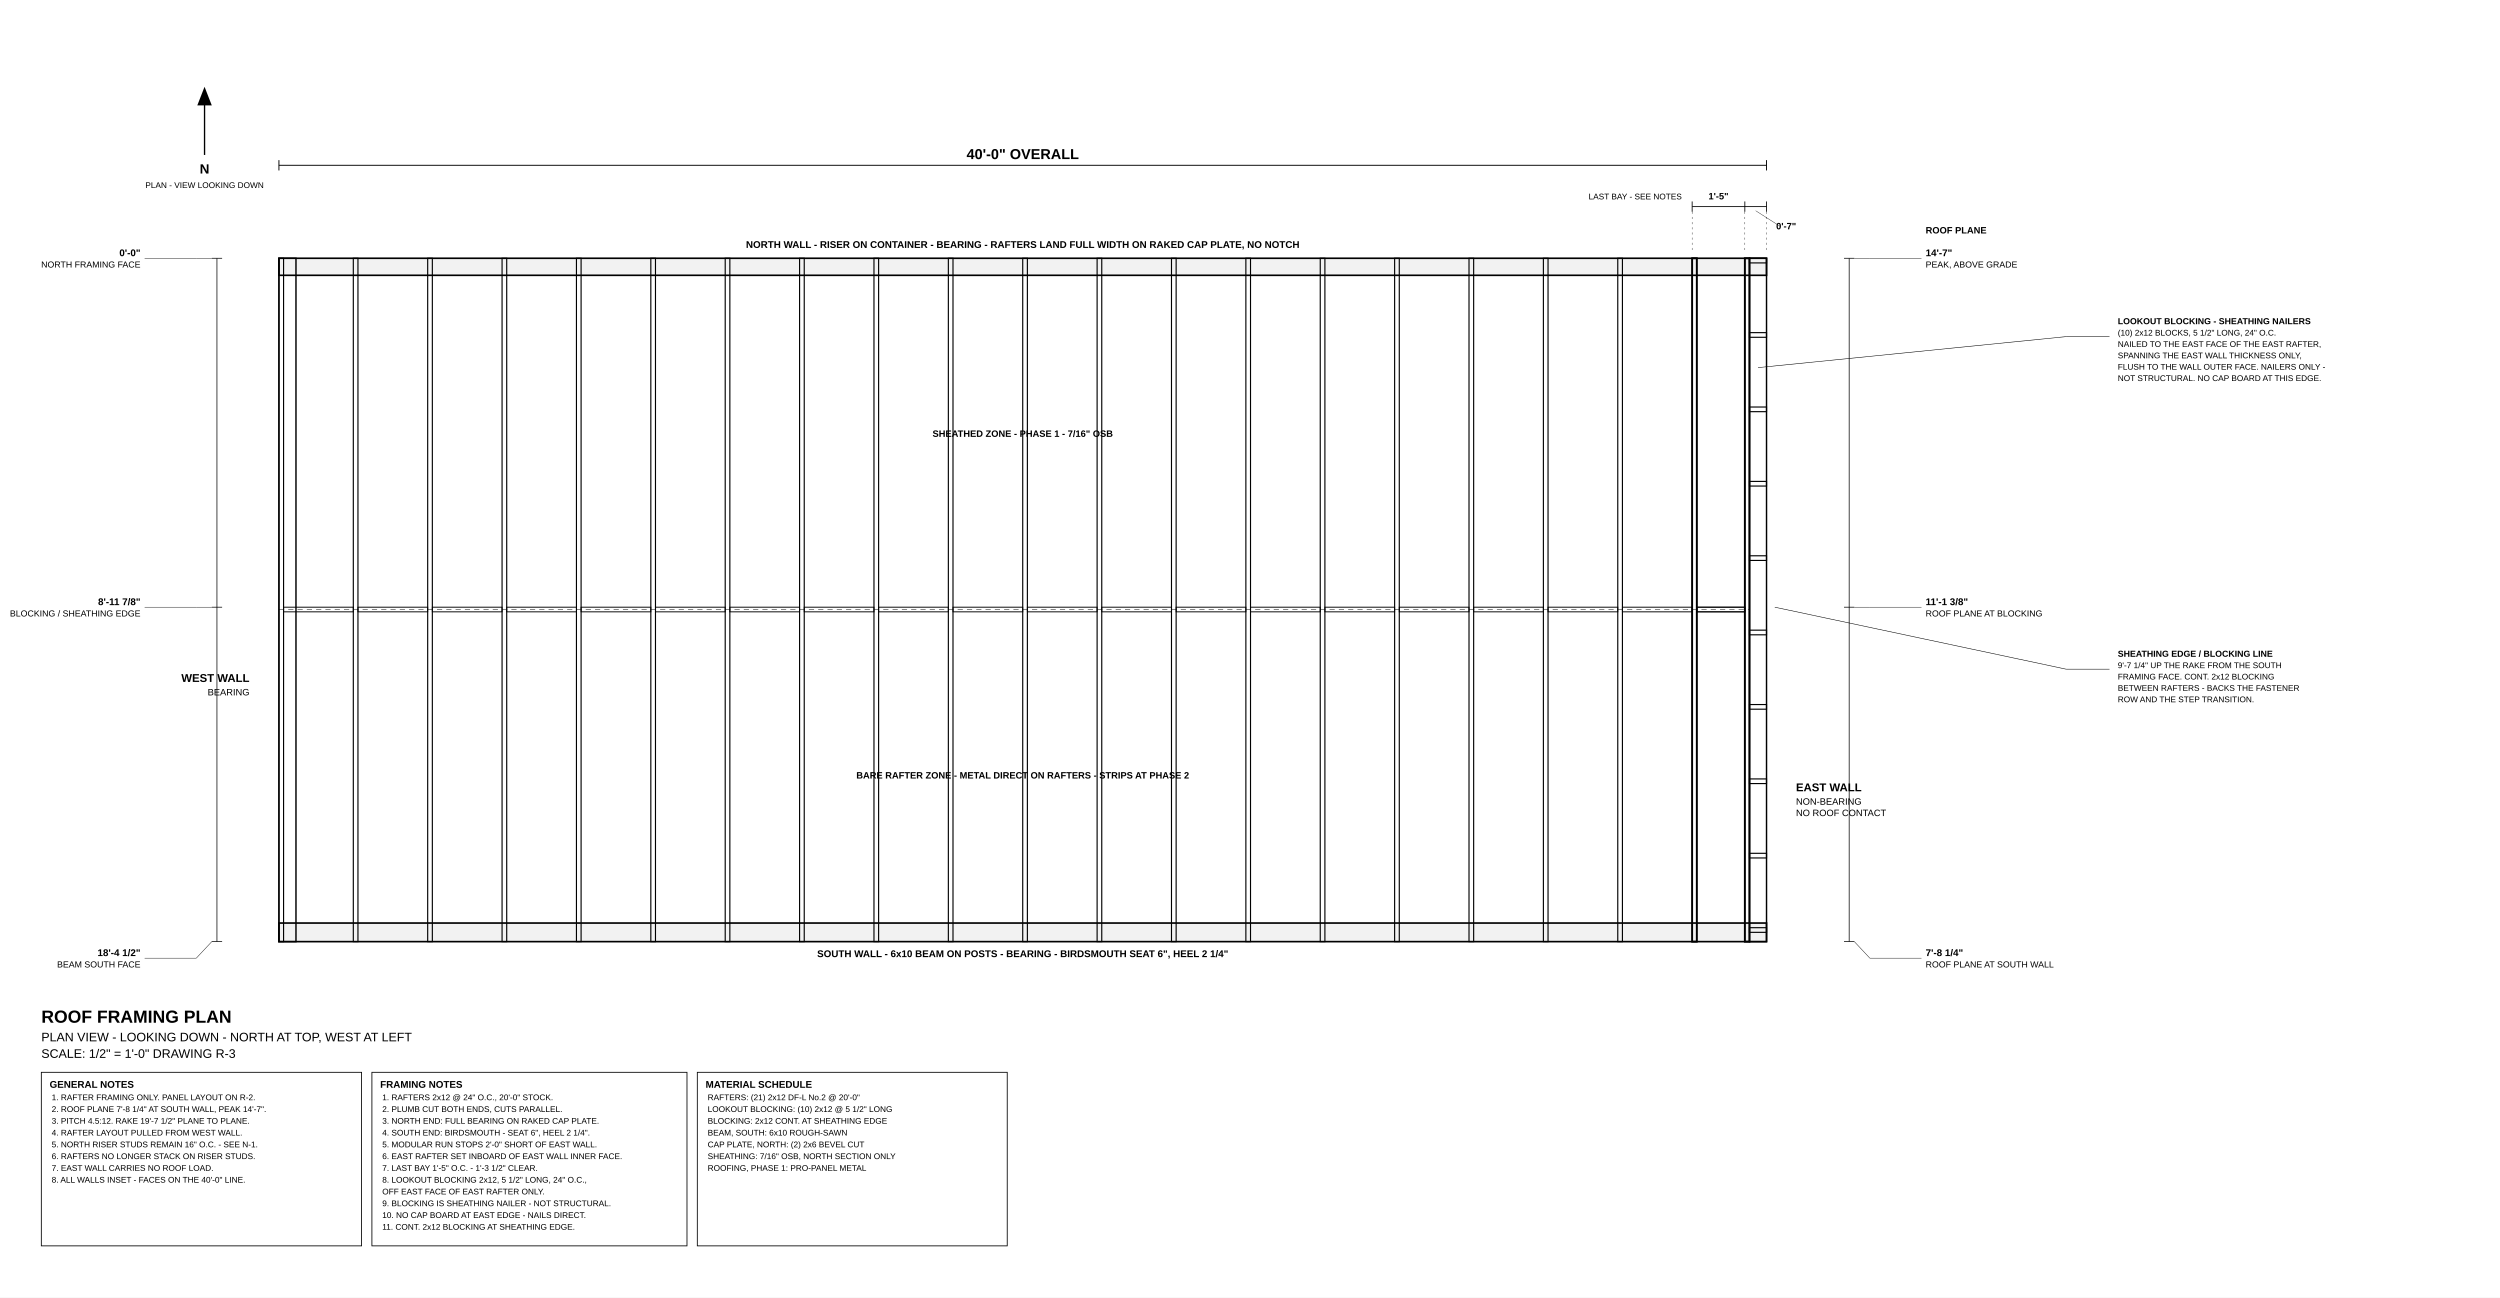
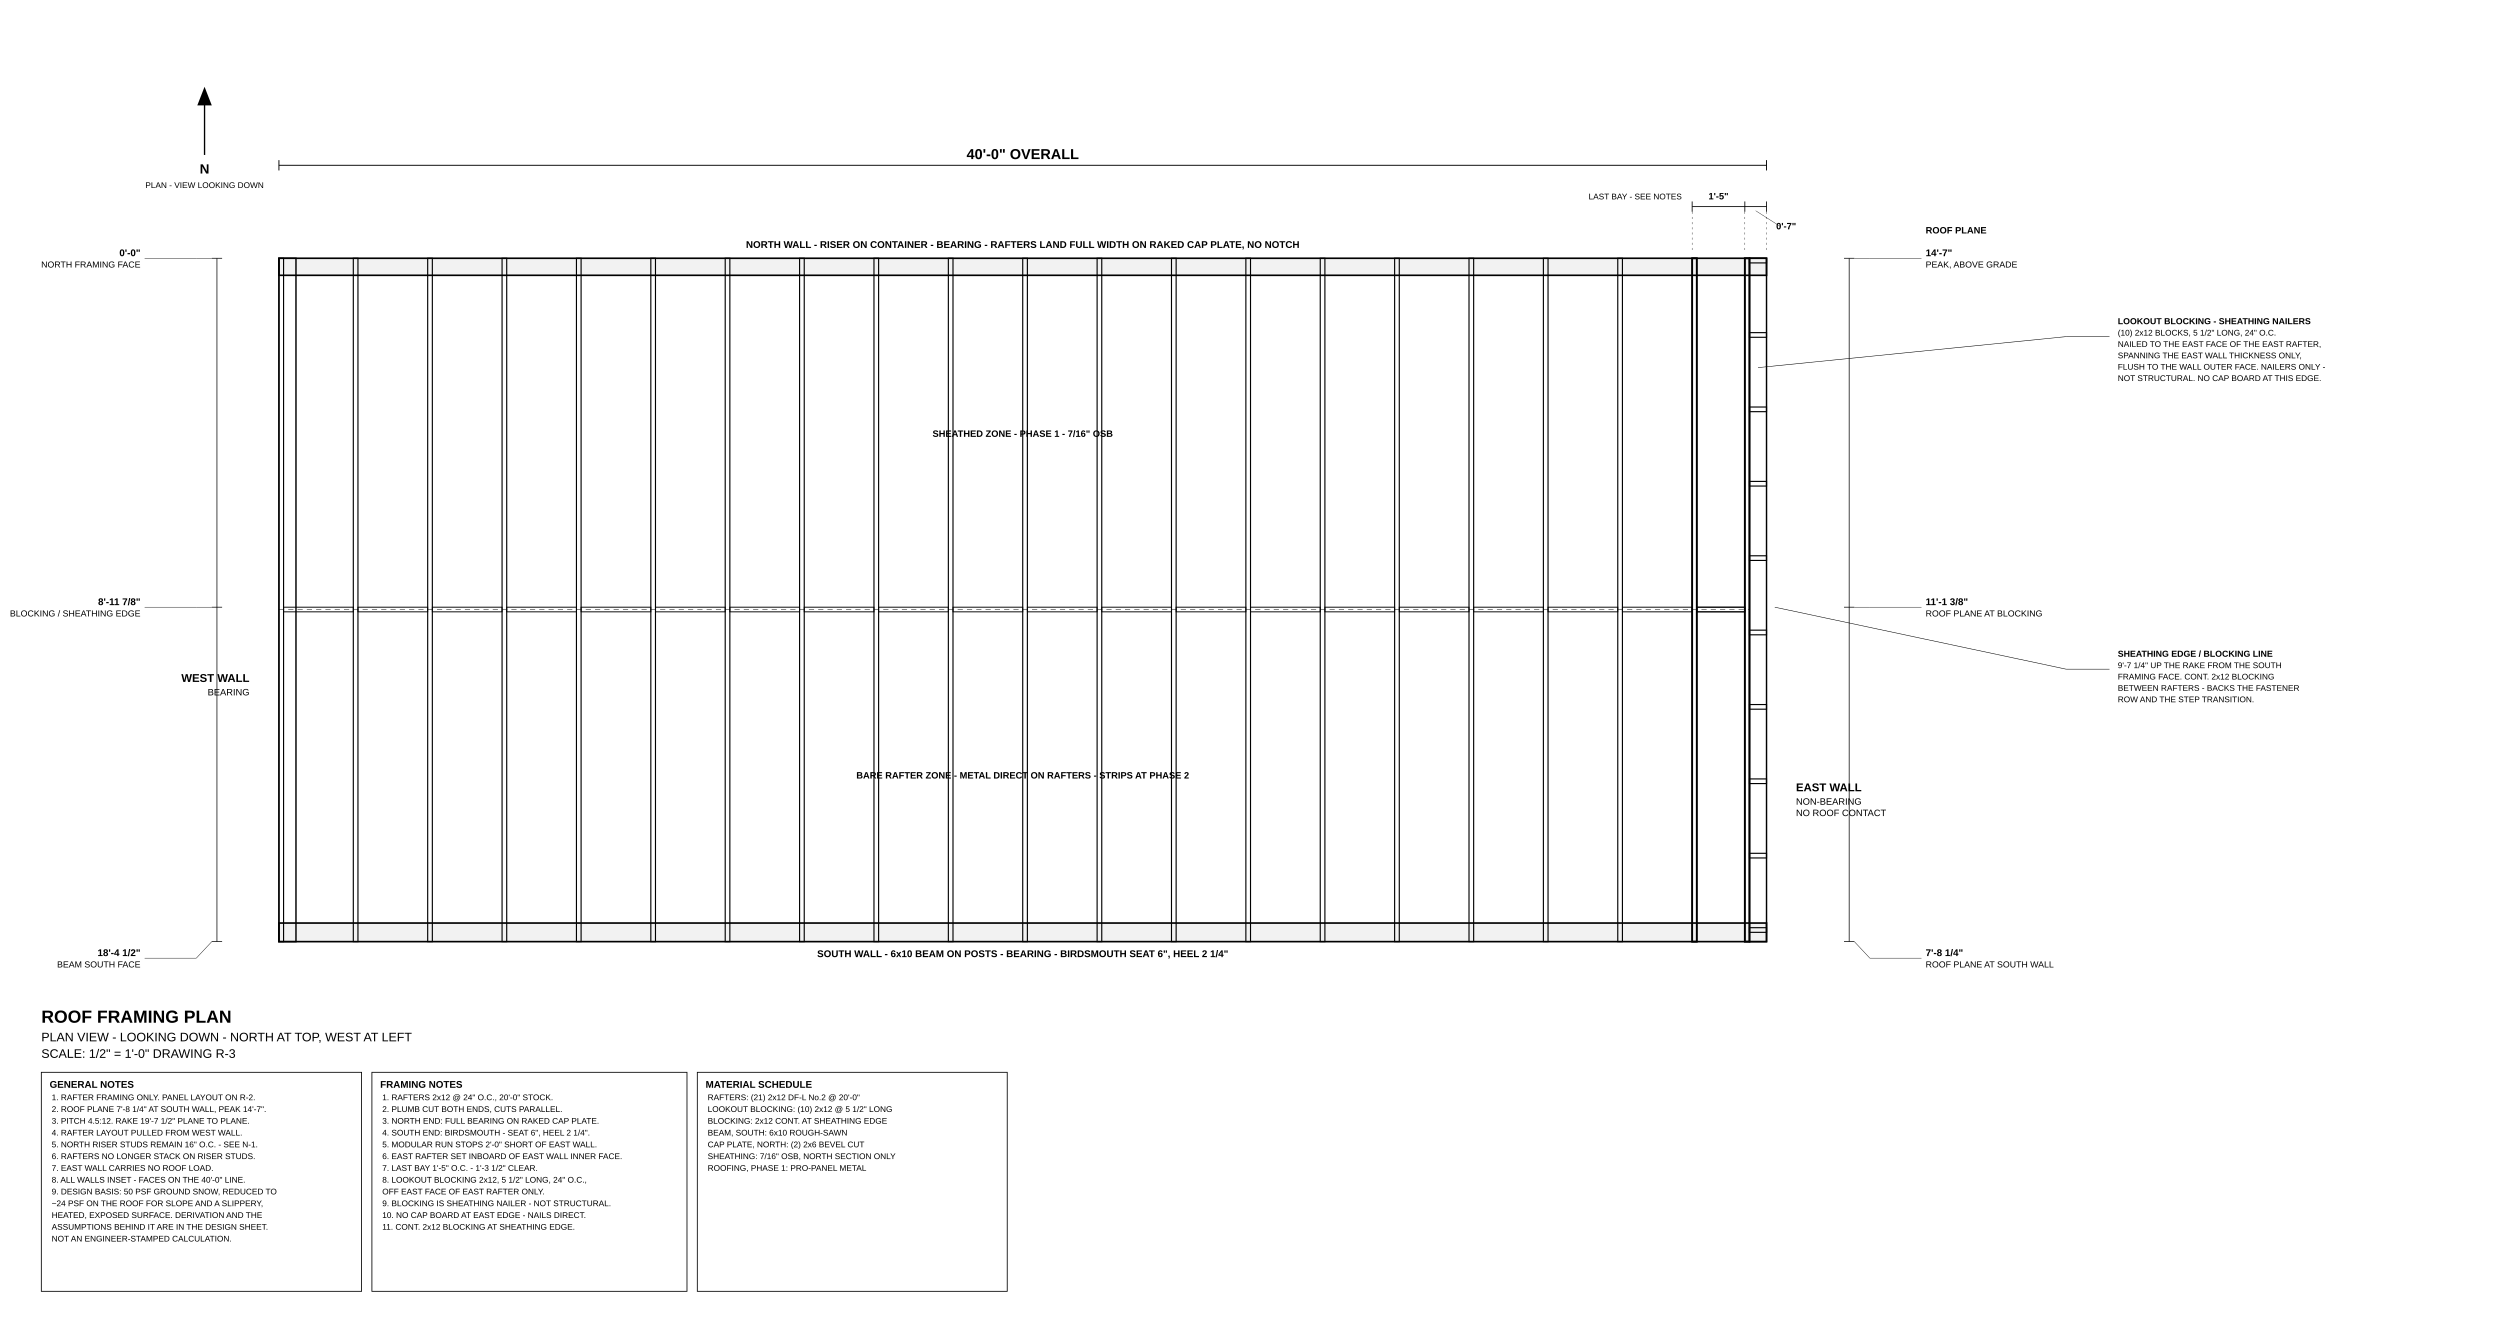
- <svg xmlns="http://www.w3.org/2000/svg" width="2420" height="1256" viewBox="0 0 2420 1256">
-   <rect width="2420" height="1256" fill="#ffffff" />
+ <svg xmlns="http://www.w3.org/2000/svg" width="2420" height="1300" viewBox="0 0 2420 1300">
+   <rect width="2420" height="1300" fill="#ffffff" />
  <rect x="270.00" y="250.00" width="1440.00" height="16.50" fill="#f2f2f2" stroke="#000" stroke-width="1.6" />
  <text x="990.00" y="240.00" font-family="Arial" font-size="9.5" font-weight="bold" fill="#000" text-anchor="middle">NORTH WALL - RISER ON CONTAINER - BEARING - RAFTERS LAND FULL WIDTH ON RAKED CAP PLATE, NO NOTCH</text>
  <rect x="270.00" y="893.50" width="1440.00" height="18.00" fill="#f2f2f2" stroke="#000" stroke-width="1.6" />
  <text x="990.00" y="926.50" font-family="Arial" font-size="9.5" font-weight="bold" fill="#000" text-anchor="middle">SOUTH WALL - 6x10 BEAM ON POSTS - BEARING - BIRDSMOUTH SEAT 6", HEEL 2 1/4"</text>
  <rect x="270.00" y="250.00" width="16.50" height="661.50" fill="none" stroke="#000" stroke-width="1.4" />
  <rect x="1693.50" y="250.00" width="16.50" height="661.50" fill="none" stroke="#000" stroke-width="1.4" />
  <rect x="270.00" y="250.00" width="4.50" height="661.50" fill="none" stroke="#000" stroke-width="1.1" />
  <rect x="342.00" y="250.00" width="4.50" height="661.50" fill="none" stroke="#000" stroke-width="1.1" />
  <rect x="414.00" y="250.00" width="4.50" height="661.50" fill="none" stroke="#000" stroke-width="1.1" />
  <rect x="486.00" y="250.00" width="4.50" height="661.50" fill="none" stroke="#000" stroke-width="1.1" />
  <rect x="558.00" y="250.00" width="4.50" height="661.50" fill="none" stroke="#000" stroke-width="1.1" />
  <rect x="630.00" y="250.00" width="4.50" height="661.50" fill="none" stroke="#000" stroke-width="1.1" />
  <rect x="702.00" y="250.00" width="4.50" height="661.50" fill="none" stroke="#000" stroke-width="1.1" />
  <rect x="774.00" y="250.00" width="4.50" height="661.50" fill="none" stroke="#000" stroke-width="1.1" />
  <rect x="846.00" y="250.00" width="4.50" height="661.50" fill="none" stroke="#000" stroke-width="1.1" />
  <rect x="918.00" y="250.00" width="4.50" height="661.50" fill="none" stroke="#000" stroke-width="1.1" />
  <rect x="990.00" y="250.00" width="4.50" height="661.50" fill="none" stroke="#000" stroke-width="1.1" />
  <rect x="1062.00" y="250.00" width="4.50" height="661.50" fill="none" stroke="#000" stroke-width="1.1" />
  <rect x="1134.00" y="250.00" width="4.50" height="661.50" fill="none" stroke="#000" stroke-width="1.1" />
  <rect x="1206.00" y="250.00" width="4.50" height="661.50" fill="none" stroke="#000" stroke-width="1.1" />
  <rect x="1278.00" y="250.00" width="4.50" height="661.50" fill="none" stroke="#000" stroke-width="1.1" />
  <rect x="1350.00" y="250.00" width="4.50" height="661.50" fill="none" stroke="#000" stroke-width="1.1" />
  <rect x="1422.00" y="250.00" width="4.50" height="661.50" fill="none" stroke="#000" stroke-width="1.1" />
  <rect x="1494.00" y="250.00" width="4.50" height="661.50" fill="none" stroke="#000" stroke-width="1.1" />
  <rect x="1566.00" y="250.00" width="4.50" height="661.50" fill="none" stroke="#000" stroke-width="1.1" />
  <rect x="1638.00" y="250.00" width="4.50" height="661.50" fill="none" stroke="#000" stroke-width="1.1" />
  <rect x="1689.00" y="250.00" width="4.50" height="661.50" fill="none" stroke="#000" stroke-width="1.1" />
  <rect x="1638.00" y="250.00" width="4.50" height="661.50" fill="none" stroke="#000" stroke-width="1.8" />
  <rect x="1689.00" y="250.00" width="4.50" height="661.50" fill="none" stroke="#000" stroke-width="1.8" />
  <rect x="1693.50" y="250.00" width="16.50" height="4.50" fill="none" stroke="#000" stroke-width="1.1" />
  <rect x="1693.50" y="322.00" width="16.50" height="4.50" fill="none" stroke="#000" stroke-width="1.1" />
  <rect x="1693.50" y="394.00" width="16.50" height="4.50" fill="none" stroke="#000" stroke-width="1.1" />
  <rect x="1693.50" y="466.00" width="16.50" height="4.50" fill="none" stroke="#000" stroke-width="1.1" />
  <rect x="1693.50" y="538.00" width="16.50" height="4.50" fill="none" stroke="#000" stroke-width="1.1" />
  <rect x="1693.50" y="610.00" width="16.50" height="4.50" fill="none" stroke="#000" stroke-width="1.1" />
  <rect x="1693.50" y="682.00" width="16.50" height="4.50" fill="none" stroke="#000" stroke-width="1.1" />
  <rect x="1693.50" y="754.00" width="16.50" height="4.50" fill="none" stroke="#000" stroke-width="1.1" />
  <rect x="1693.50" y="826.00" width="16.50" height="4.50" fill="none" stroke="#000" stroke-width="1.1" />
  <rect x="1693.50" y="898.00" width="16.50" height="4.50" fill="none" stroke="#000" stroke-width="1.1" />
  <rect x="274.50" y="587.76" width="67.50" height="4.50" fill="none" stroke="#000" stroke-width="0.9" />
  <rect x="346.50" y="587.76" width="67.50" height="4.50" fill="none" stroke="#000" stroke-width="0.9" />
  <rect x="418.50" y="587.76" width="67.50" height="4.50" fill="none" stroke="#000" stroke-width="0.9" />
  <rect x="490.50" y="587.76" width="67.50" height="4.50" fill="none" stroke="#000" stroke-width="0.9" />
  <rect x="562.50" y="587.76" width="67.50" height="4.50" fill="none" stroke="#000" stroke-width="0.9" />
  <rect x="634.50" y="587.76" width="67.50" height="4.50" fill="none" stroke="#000" stroke-width="0.9" />
  <rect x="706.50" y="587.76" width="67.50" height="4.50" fill="none" stroke="#000" stroke-width="0.9" />
  <rect x="778.50" y="587.76" width="67.50" height="4.50" fill="none" stroke="#000" stroke-width="0.9" />
  <rect x="850.50" y="587.76" width="67.50" height="4.50" fill="none" stroke="#000" stroke-width="0.9" />
  <rect x="922.50" y="587.76" width="67.50" height="4.50" fill="none" stroke="#000" stroke-width="0.9" />
  <rect x="994.50" y="587.76" width="67.50" height="4.50" fill="none" stroke="#000" stroke-width="0.9" />
  <rect x="1066.50" y="587.76" width="67.50" height="4.50" fill="none" stroke="#000" stroke-width="0.9" />
  <rect x="1138.50" y="587.76" width="67.50" height="4.50" fill="none" stroke="#000" stroke-width="0.9" />
  <rect x="1210.50" y="587.76" width="67.50" height="4.50" fill="none" stroke="#000" stroke-width="0.9" />
  <rect x="1282.50" y="587.76" width="67.50" height="4.50" fill="none" stroke="#000" stroke-width="0.9" />
  <rect x="1354.50" y="587.76" width="67.50" height="4.50" fill="none" stroke="#000" stroke-width="0.9" />
  <rect x="1426.50" y="587.76" width="67.50" height="4.50" fill="none" stroke="#000" stroke-width="0.9" />
  <rect x="1498.50" y="587.76" width="67.50" height="4.50" fill="none" stroke="#000" stroke-width="0.9" />
  <rect x="1570.50" y="587.76" width="67.50" height="4.50" fill="none" stroke="#000" stroke-width="0.9" />
  <rect x="1642.50" y="587.76" width="46.50" height="4.50" fill="none" stroke="#000" stroke-width="0.9" />
  <rect x="1642.50" y="587.76" width="46.50" height="4.50" fill="none" stroke="#000" stroke-width="0.9" />
  <line x1="270.00" y1="590.01" x2="1693.50" y2="590.01" stroke="#000" stroke-width="0.45" stroke-dasharray="5,4" />
  <line x1="1718.00" y1="587.76" x2="2000.00" y2="647.76" stroke="#000" stroke-width="0.5" />
  <line x1="2000.00" y1="647.76" x2="2042.00" y2="647.76" stroke="#000" stroke-width="0.5" />
  <text x="2050.00" y="635.76" font-family="Arial" font-size="8.5" font-weight="bold" fill="#000" text-anchor="start">SHEATHING EDGE / BLOCKING LINE</text>
  <text x="2050.00" y="646.76" font-family="Arial" font-size="8.0" fill="#000" text-anchor="start">9'-7 1/4" UP THE RAKE FROM THE SOUTH</text>
  <text x="2050.00" y="657.76" font-family="Arial" font-size="8.0" fill="#000" text-anchor="start">FRAMING FACE. CONT. 2x12 BLOCKING</text>
  <text x="2050.00" y="668.76" font-family="Arial" font-size="8.0" fill="#000" text-anchor="start">BETWEEN RAFTERS - BACKS THE FASTENER</text>
  <text x="2050.00" y="679.76" font-family="Arial" font-size="8.0" fill="#000" text-anchor="start">ROW AND THE STEP TRANSITION.</text>
  <text x="990.00" y="422.88" font-family="Arial" font-size="9.0" font-weight="bold" fill="#000" text-anchor="middle">SHEATHED ZONE - PHASE 1 - 7/16" OSB</text>
  <text x="990.00" y="753.63" font-family="Arial" font-size="9.0" font-weight="bold" fill="#000" text-anchor="middle">BARE RAFTER ZONE - METAL DIRECT ON RAFTERS - STRIPS AT PHASE 2</text>
  <line x1="1701.75" y1="355.84" x2="2000.00" y2="325.84" stroke="#000" stroke-width="0.5" />
  <line x1="2000.00" y1="325.84" x2="2042.00" y2="325.84" stroke="#000" stroke-width="0.5" />
  <text x="2050.00" y="313.84" font-family="Arial" font-size="8.5" font-weight="bold" fill="#000" text-anchor="start">LOOKOUT BLOCKING - SHEATHING NAILERS</text>
  <text x="2050.00" y="324.84" font-family="Arial" font-size="8.0" fill="#000" text-anchor="start">(10) 2x12 BLOCKS, 5 1/2" LONG, 24" O.C.</text>
  <text x="2050.00" y="335.84" font-family="Arial" font-size="8.0" fill="#000" text-anchor="start">NAILED TO THE EAST FACE OF THE EAST RAFTER,</text>
  <text x="2050.00" y="346.84" font-family="Arial" font-size="8.0" fill="#000" text-anchor="start">SPANNING THE EAST WALL THICKNESS ONLY,</text>
  <text x="2050.00" y="357.84" font-family="Arial" font-size="8.0" fill="#000" text-anchor="start">FLUSH TO THE WALL OUTER FACE. NAILERS ONLY -</text>
  <text x="2050.00" y="368.84" font-family="Arial" font-size="8.0" fill="#000" text-anchor="start">NOT STRUCTURAL. NO CAP BOARD AT THIS EDGE.</text>
  <line x1="270.00" y1="160.00" x2="1710.00" y2="160.00" stroke="#000" stroke-width="0.9" />
  <line x1="270.00" y1="155.00" x2="270.00" y2="165.00" stroke="#000" stroke-width="0.9" />
  <line x1="1710.00" y1="155.00" x2="1710.00" y2="165.00" stroke="#000" stroke-width="0.9" />
  <text x="990.00" y="154.00" font-family="Arial" font-size="14" font-weight="bold" fill="#000" text-anchor="middle">40'-0"  OVERALL</text>
  <line x1="1638.00" y1="195.00" x2="1638.00" y2="205.00" stroke="#000" stroke-width="0.8" />
  <line x1="1638.00" y1="205.00" x2="1638.00" y2="242.00" stroke="#000" stroke-width="0.35" stroke-dasharray="2,3" />
  <line x1="1689.00" y1="195.00" x2="1689.00" y2="205.00" stroke="#000" stroke-width="0.8" />
  <line x1="1689.00" y1="205.00" x2="1689.00" y2="242.00" stroke="#000" stroke-width="0.35" stroke-dasharray="2,3" />
  <line x1="1710.00" y1="195.00" x2="1710.00" y2="205.00" stroke="#000" stroke-width="0.8" />
  <line x1="1710.00" y1="205.00" x2="1710.00" y2="242.00" stroke="#000" stroke-width="0.35" stroke-dasharray="2,3" />
  <line x1="1638.00" y1="200.00" x2="1710.00" y2="200.00" stroke="#000" stroke-width="0.8" />
  <text x="1663.50" y="193.00" font-family="Arial" font-size="9" font-weight="bold" fill="#000" text-anchor="middle">1'-5"</text>
  <text x="1729.00" y="222.00" font-family="Arial" font-size="9" font-weight="bold" fill="#000" text-anchor="middle">0'-7"</text>
  <line x1="1723.00" y1="219.00" x2="1699.50" y2="204.00" stroke="#000" stroke-width="0.35" />
  <text x="1628.00" y="193.00" font-family="Arial" font-size="8" fill="#000" text-anchor="end">LAST BAY - SEE NOTES</text>
  <line x1="210.00" y1="250.00" x2="210.00" y2="911.50" stroke="#000" stroke-width="0.7" />
  <line x1="205.00" y1="250.00" x2="215.00" y2="250.00" stroke="#000" stroke-width="0.7" />
  <line x1="205.00" y1="250.00" x2="190.00" y2="250.00" stroke="#000" stroke-width="0.4" />
  <line x1="190.00" y1="250.00" x2="140.00" y2="250.00" stroke="#000" stroke-width="0.4" />
  <text x="136.00" y="248.00" font-family="Arial" font-size="9.5" font-weight="bold" fill="#000" text-anchor="end">0'-0"</text>
  <text x="136.00" y="259.00" font-family="Arial" font-size="8.5" fill="#000" text-anchor="end">NORTH FRAMING FACE</text>
  <line x1="205.00" y1="587.76" x2="215.00" y2="587.76" stroke="#000" stroke-width="0.7" />
  <line x1="205.00" y1="587.76" x2="190.00" y2="587.76" stroke="#000" stroke-width="0.4" />
  <line x1="190.00" y1="587.76" x2="140.00" y2="587.76" stroke="#000" stroke-width="0.4" />
  <text x="136.00" y="585.76" font-family="Arial" font-size="9.5" font-weight="bold" fill="#000" text-anchor="end">8'-11 7/8"</text>
  <text x="136.00" y="596.76" font-family="Arial" font-size="8.5" fill="#000" text-anchor="end">BLOCKING / SHEATHING EDGE</text>
  <line x1="205.00" y1="911.50" x2="215.00" y2="911.50" stroke="#000" stroke-width="0.7" />
  <line x1="205.00" y1="911.50" x2="190.00" y2="927.50" stroke="#000" stroke-width="0.4" />
  <line x1="190.00" y1="927.50" x2="140.00" y2="927.50" stroke="#000" stroke-width="0.4" />
  <text x="136.00" y="925.50" font-family="Arial" font-size="9.5" font-weight="bold" fill="#000" text-anchor="end">18'-4 1/2"</text>
  <text x="136.00" y="936.50" font-family="Arial" font-size="8.5" fill="#000" text-anchor="end">BEAM SOUTH FACE</text>
  <line x1="1790.00" y1="250.00" x2="1790.00" y2="911.50" stroke="#000" stroke-width="0.7" />
  <text x="1864.00" y="226.00" font-family="Arial" font-size="9" font-weight="bold" fill="#000" text-anchor="start">ROOF PLANE</text>
  <line x1="1785.00" y1="250.00" x2="1795.00" y2="250.00" stroke="#000" stroke-width="0.7" />
  <line x1="1795.00" y1="250.00" x2="1810.00" y2="250.00" stroke="#000" stroke-width="0.4" />
  <line x1="1810.00" y1="250.00" x2="1860.00" y2="250.00" stroke="#000" stroke-width="0.4" />
  <text x="1864.00" y="248.00" font-family="Arial" font-size="9.5" font-weight="bold" fill="#000" text-anchor="start">14'-7"</text>
  <text x="1864.00" y="259.00" font-family="Arial" font-size="8.5" fill="#000" text-anchor="start">PEAK, ABOVE GRADE</text>
  <line x1="1785.00" y1="587.76" x2="1795.00" y2="587.76" stroke="#000" stroke-width="0.7" />
  <line x1="1795.00" y1="587.76" x2="1810.00" y2="587.76" stroke="#000" stroke-width="0.4" />
  <line x1="1810.00" y1="587.76" x2="1860.00" y2="587.76" stroke="#000" stroke-width="0.4" />
  <text x="1864.00" y="585.76" font-family="Arial" font-size="9.5" font-weight="bold" fill="#000" text-anchor="start">11'-1 3/8"</text>
  <text x="1864.00" y="596.76" font-family="Arial" font-size="8.5" fill="#000" text-anchor="start">ROOF PLANE AT BLOCKING</text>
  <line x1="1785.00" y1="911.50" x2="1795.00" y2="911.50" stroke="#000" stroke-width="0.7" />
  <line x1="1795.00" y1="911.50" x2="1810.00" y2="927.50" stroke="#000" stroke-width="0.4" />
  <line x1="1810.00" y1="927.50" x2="1860.00" y2="927.50" stroke="#000" stroke-width="0.4" />
  <text x="1864.00" y="925.50" font-family="Arial" font-size="9.5" font-weight="bold" fill="#000" text-anchor="start">7'-8 1/4"</text>
  <text x="1864.00" y="936.50" font-family="Arial" font-size="8.5" fill="#000" text-anchor="start">ROOF PLANE AT SOUTH WALL</text>
  <text x="241.50" y="660.13" font-family="Arial" font-size="11" font-weight="bold" fill="#000" text-anchor="end">WEST WALL</text>
  <text x="241.50" y="673.13" font-family="Arial" font-size="9" fill="#000" text-anchor="end">BEARING</text>
  <text x="1738.50" y="765.97" font-family="Arial" font-size="11" font-weight="bold" fill="#000" text-anchor="start">EAST WALL</text>
  <text x="1738.50" y="778.97" font-family="Arial" font-size="9" fill="#000" text-anchor="start">NON-BEARING</text>
  <text x="1738.50" y="789.97" font-family="Arial" font-size="9" fill="#000" text-anchor="start">NO ROOF CONTACT</text>
  <line x1="198.00" y1="150.00" x2="198.00" y2="96.00" stroke="#000" stroke-width="1.3" />
  <polygon points="198.00,84.00 191.00,102.00 205.00,102.00" fill="#000" />
  <text x="198.00" y="168.00" font-family="Arial" font-size="13" font-weight="bold" fill="#000" text-anchor="middle">N</text>
  <text x="198.00" y="182.00" font-family="Arial" font-size="8" fill="#000" text-anchor="middle">PLAN - VIEW LOOKING DOWN</text>
  <text x="40.00" y="990.00" font-family="Arial" font-size="17" font-weight="bold" fill="#000" text-anchor="start">ROOF FRAMING PLAN</text>
  <text x="40.00" y="1008.00" font-family="Arial" font-size="12" fill="#000" text-anchor="start">PLAN VIEW - LOOKING DOWN - NORTH AT TOP, WEST AT LEFT</text>
  <text x="40.00" y="1024.00" font-family="Arial" font-size="12" fill="#000" text-anchor="start">SCALE:  1/2" = 1'-0"          DRAWING R-3</text>
-   <rect x="40.00" y="1038.00" width="310.00" height="168.00" fill="none" stroke="#000" stroke-width="0.8" />
+   <rect x="40.00" y="1038.00" width="310.00" height="212.00" fill="none" stroke="#000" stroke-width="0.8" />
  <text x="48.00" y="1053.00" font-family="Arial" font-size="9.5" font-weight="bold" fill="#000" text-anchor="start">GENERAL NOTES</text>
  <text x="50.00" y="1065.00" font-family="Arial" font-size="8.0" fill="#000" text-anchor="start">1. RAFTER FRAMING ONLY. PANEL LAYOUT ON R-2.</text>
  <text x="50.00" y="1076.40" font-family="Arial" font-size="8.0" fill="#000" text-anchor="start">2. ROOF PLANE 7'-8 1/4" AT SOUTH WALL, PEAK 14'-7".</text>
  <text x="50.00" y="1087.80" font-family="Arial" font-size="8.0" fill="#000" text-anchor="start">3. PITCH 4.5:12. RAKE 19'-7 1/2" PLANE TO PLANE.</text>
  <text x="50.00" y="1099.20" font-family="Arial" font-size="8.0" fill="#000" text-anchor="start">4. RAFTER LAYOUT PULLED FROM WEST WALL.</text>
  <text x="50.00" y="1110.60" font-family="Arial" font-size="8.0" fill="#000" text-anchor="start">5. NORTH RISER STUDS REMAIN 16" O.C. - SEE N-1.</text>
  <text x="50.00" y="1122.00" font-family="Arial" font-size="8.0" fill="#000" text-anchor="start">6. RAFTERS NO LONGER STACK ON RISER STUDS.</text>
  <text x="50.00" y="1133.40" font-family="Arial" font-size="8.0" fill="#000" text-anchor="start">7. EAST WALL CARRIES NO ROOF LOAD.</text>
  <text x="50.00" y="1144.80" font-family="Arial" font-size="8.0" fill="#000" text-anchor="start">8. ALL WALLS INSET - FACES ON THE 40'-0" LINE.</text>
-   <rect x="360.00" y="1038.00" width="305.00" height="168.00" fill="none" stroke="#000" stroke-width="0.8" />
+   <text x="50.00" y="1156.20" font-family="Arial" font-size="8.0" fill="#000" text-anchor="start">9. DESIGN BASIS: 50 PSF GROUND SNOW, REDUCED TO</text>
+   <text x="50.00" y="1167.60" font-family="Arial" font-size="8.0" fill="#000" text-anchor="start">   ~24 PSF ON THE ROOF FOR SLOPE AND A SLIPPERY,</text>
+   <text x="50.00" y="1179.00" font-family="Arial" font-size="8.0" fill="#000" text-anchor="start">   HEATED, EXPOSED SURFACE. DERIVATION AND THE</text>
+   <text x="50.00" y="1190.40" font-family="Arial" font-size="8.0" fill="#000" text-anchor="start">   ASSUMPTIONS BEHIND IT ARE IN THE DESIGN SHEET.</text>
+   <text x="50.00" y="1201.80" font-family="Arial" font-size="8.0" fill="#000" text-anchor="start">   NOT AN ENGINEER-STAMPED CALCULATION.</text>
+   <rect x="360.00" y="1038.00" width="305.00" height="212.00" fill="none" stroke="#000" stroke-width="0.8" />
  <text x="368.00" y="1053.00" font-family="Arial" font-size="9.5" font-weight="bold" fill="#000" text-anchor="start">FRAMING NOTES</text>
  <text x="370.00" y="1065.00" font-family="Arial" font-size="8.0" fill="#000" text-anchor="start">1. RAFTERS 2x12 @ 24" O.C., 20'-0" STOCK.</text>
  <text x="370.00" y="1076.40" font-family="Arial" font-size="8.0" fill="#000" text-anchor="start">2. PLUMB CUT BOTH ENDS, CUTS PARALLEL.</text>
  <text x="370.00" y="1087.80" font-family="Arial" font-size="8.0" fill="#000" text-anchor="start">3. NORTH END: FULL BEARING ON RAKED CAP PLATE.</text>
  <text x="370.00" y="1099.20" font-family="Arial" font-size="8.0" fill="#000" text-anchor="start">4. SOUTH END: BIRDSMOUTH - SEAT 6", HEEL 2 1/4".</text>
  <text x="370.00" y="1110.60" font-family="Arial" font-size="8.0" fill="#000" text-anchor="start">5. MODULAR RUN STOPS 2'-0" SHORT OF EAST WALL.</text>
  <text x="370.00" y="1122.00" font-family="Arial" font-size="8.0" fill="#000" text-anchor="start">6. EAST RAFTER SET INBOARD OF EAST WALL INNER FACE.</text>
  <text x="370.00" y="1133.40" font-family="Arial" font-size="8.0" fill="#000" text-anchor="start">7. LAST BAY 1'-5" O.C. - 1'-3 1/2" CLEAR.</text>
  <text x="370.00" y="1144.80" font-family="Arial" font-size="8.0" fill="#000" text-anchor="start">8. LOOKOUT BLOCKING 2x12, 5 1/2" LONG, 24" O.C.,</text>
  <text x="370.00" y="1156.20" font-family="Arial" font-size="8.0" fill="#000" text-anchor="start">   OFF EAST FACE OF EAST RAFTER ONLY.</text>
  <text x="370.00" y="1167.60" font-family="Arial" font-size="8.0" fill="#000" text-anchor="start">9. BLOCKING IS SHEATHING NAILER - NOT STRUCTURAL.</text>
  <text x="370.00" y="1179.00" font-family="Arial" font-size="8.0" fill="#000" text-anchor="start">10. NO CAP BOARD AT EAST EDGE - NAILS DIRECT.</text>
  <text x="370.00" y="1190.40" font-family="Arial" font-size="8.0" fill="#000" text-anchor="start">11. CONT. 2x12 BLOCKING AT SHEATHING EDGE.</text>
-   <rect x="675.00" y="1038.00" width="300.00" height="168.00" fill="none" stroke="#000" stroke-width="0.8" />
+   <rect x="675.00" y="1038.00" width="300.00" height="212.00" fill="none" stroke="#000" stroke-width="0.8" />
  <text x="683.00" y="1053.00" font-family="Arial" font-size="9.5" font-weight="bold" fill="#000" text-anchor="start">MATERIAL SCHEDULE</text>
  <text x="685.00" y="1065.00" font-family="Arial" font-size="8.0" fill="#000" text-anchor="start">RAFTERS:  (21) 2x12 DF-L No.2 @ 20'-0"</text>
  <text x="685.00" y="1076.40" font-family="Arial" font-size="8.0" fill="#000" text-anchor="start">LOOKOUT BLOCKING:  (10) 2x12 @ 5 1/2" LONG</text>
  <text x="685.00" y="1087.80" font-family="Arial" font-size="8.0" fill="#000" text-anchor="start">BLOCKING:  2x12 CONT. AT SHEATHING EDGE</text>
  <text x="685.00" y="1099.20" font-family="Arial" font-size="8.0" fill="#000" text-anchor="start">BEAM, SOUTH:  6x10 ROUGH-SAWN</text>
  <text x="685.00" y="1110.60" font-family="Arial" font-size="8.0" fill="#000" text-anchor="start">CAP PLATE, NORTH:  (2) 2x6 BEVEL CUT</text>
  <text x="685.00" y="1122.00" font-family="Arial" font-size="8.0" fill="#000" text-anchor="start">SHEATHING:  7/16" OSB, NORTH SECTION ONLY</text>
  <text x="685.00" y="1133.40" font-family="Arial" font-size="8.0" fill="#000" text-anchor="start">ROOFING, PHASE 1:  PRO-PANEL METAL</text>
</svg>
